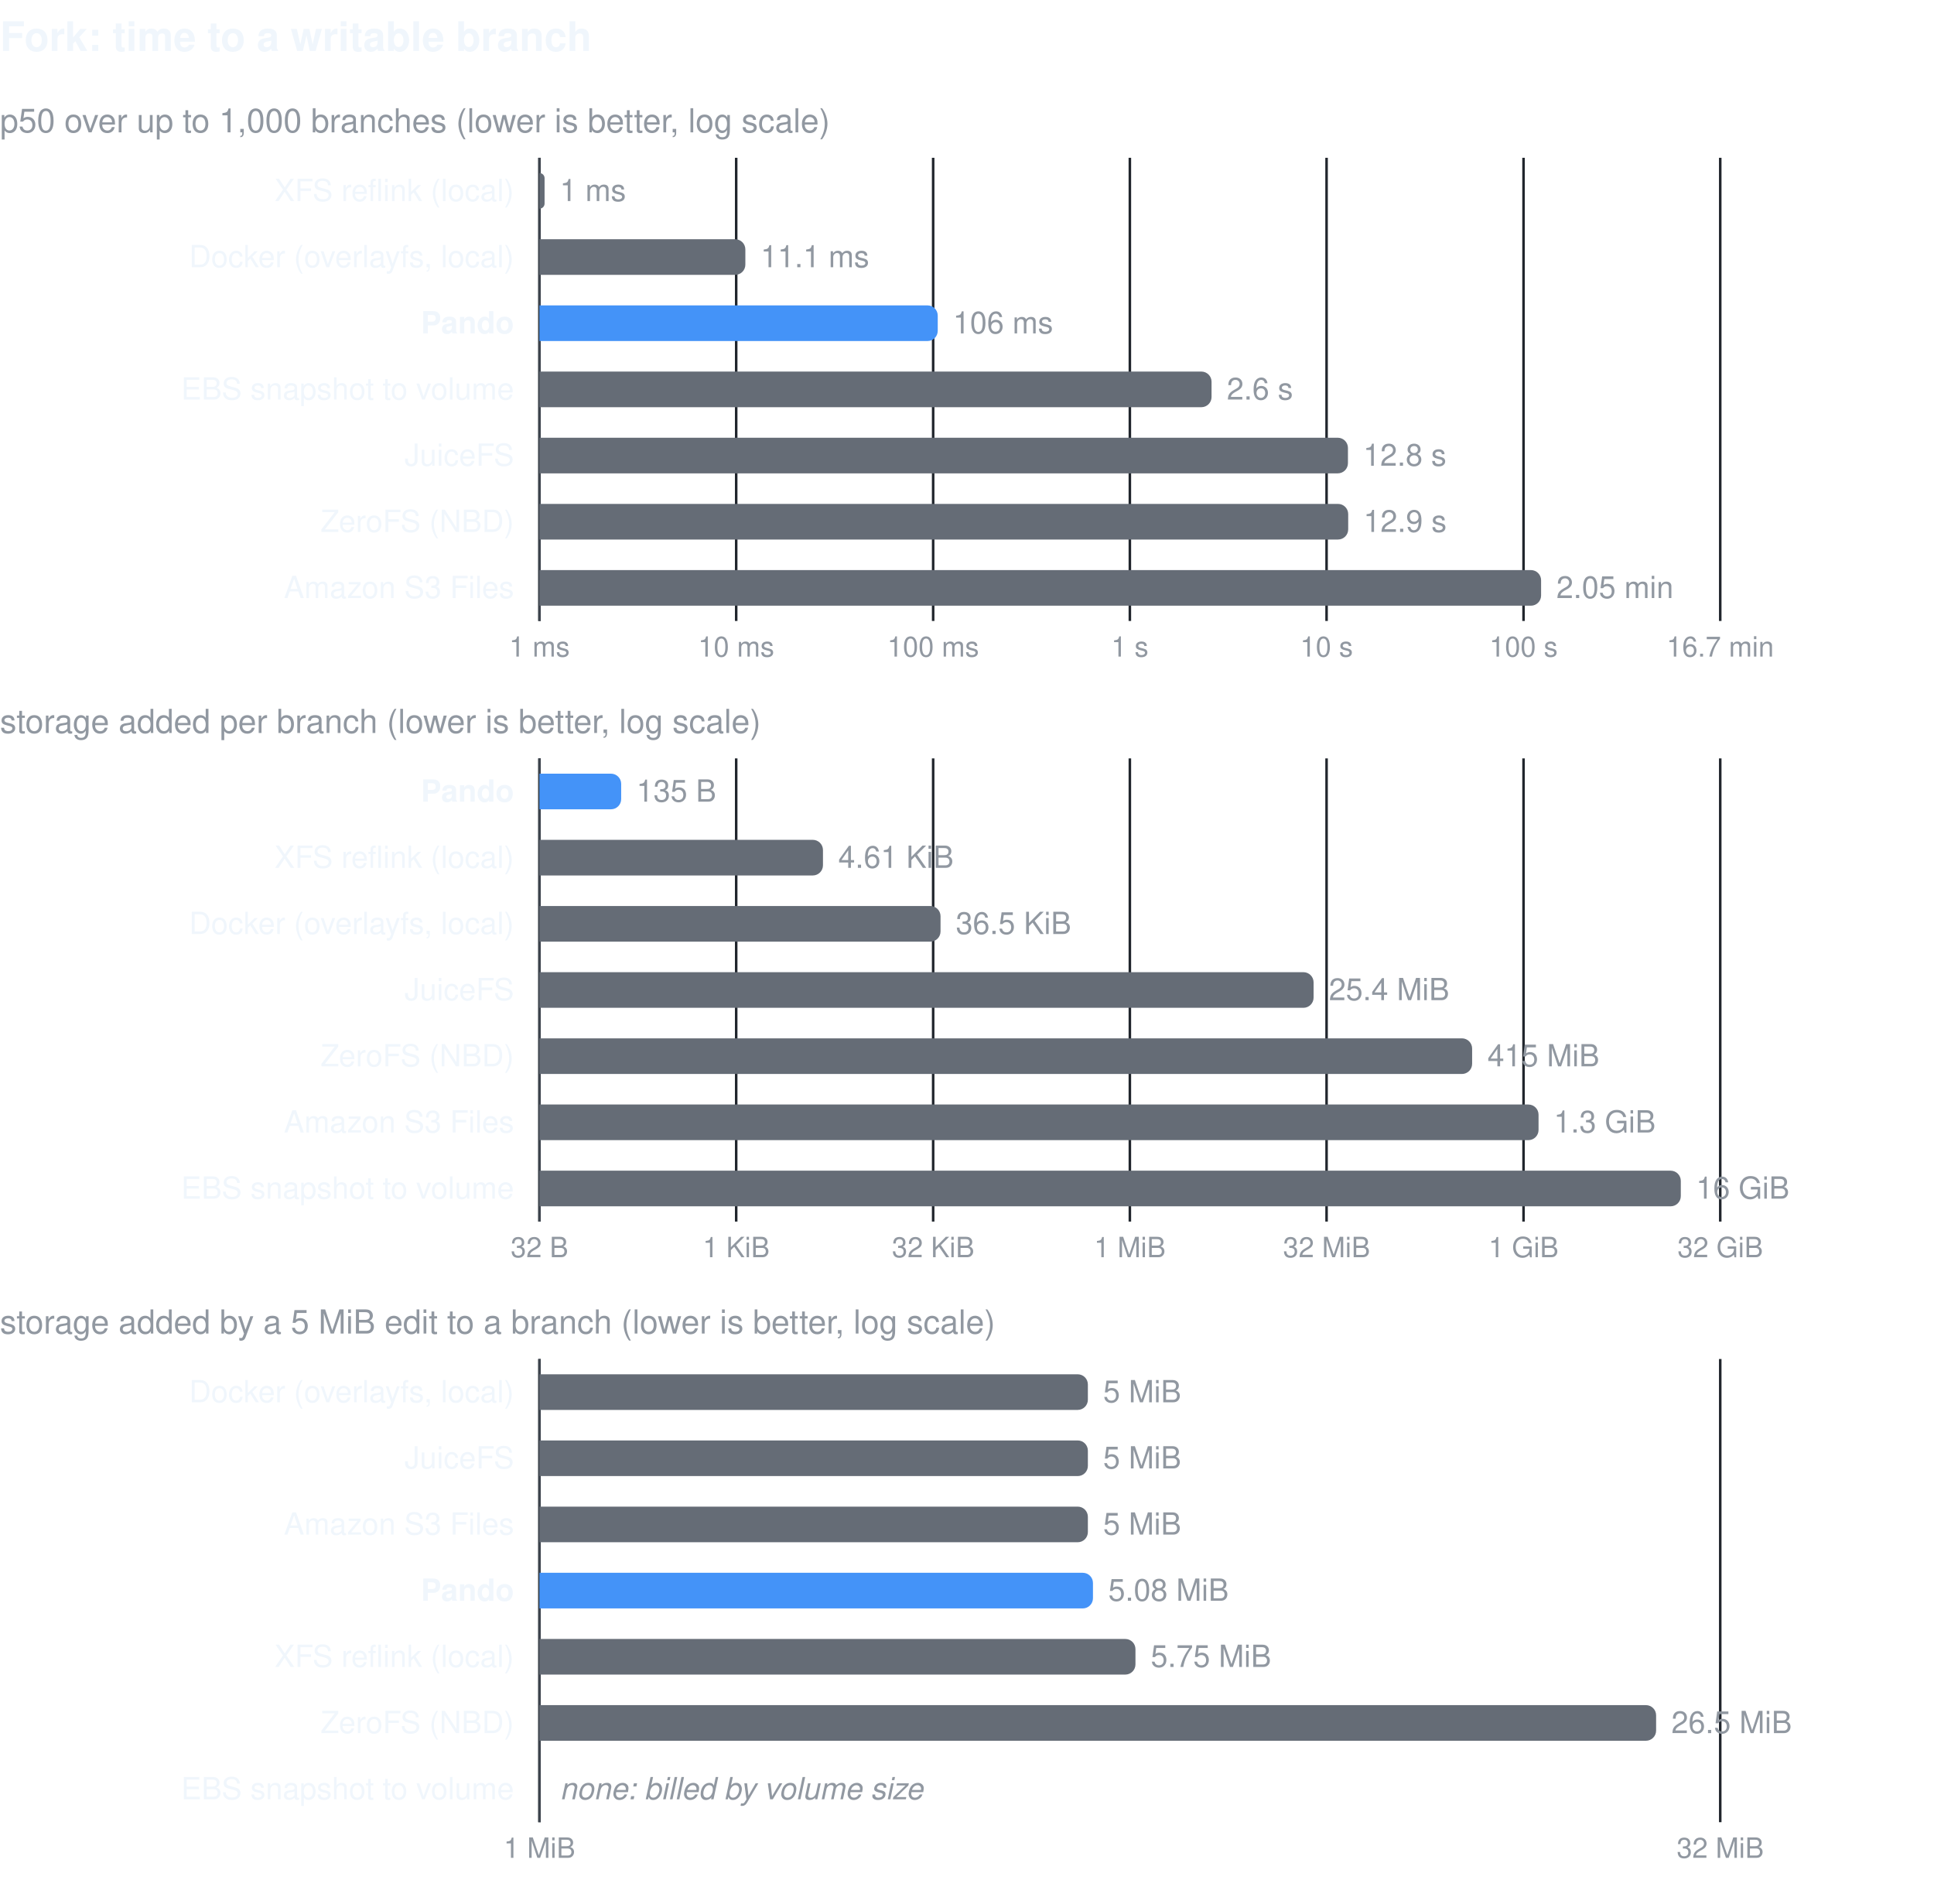
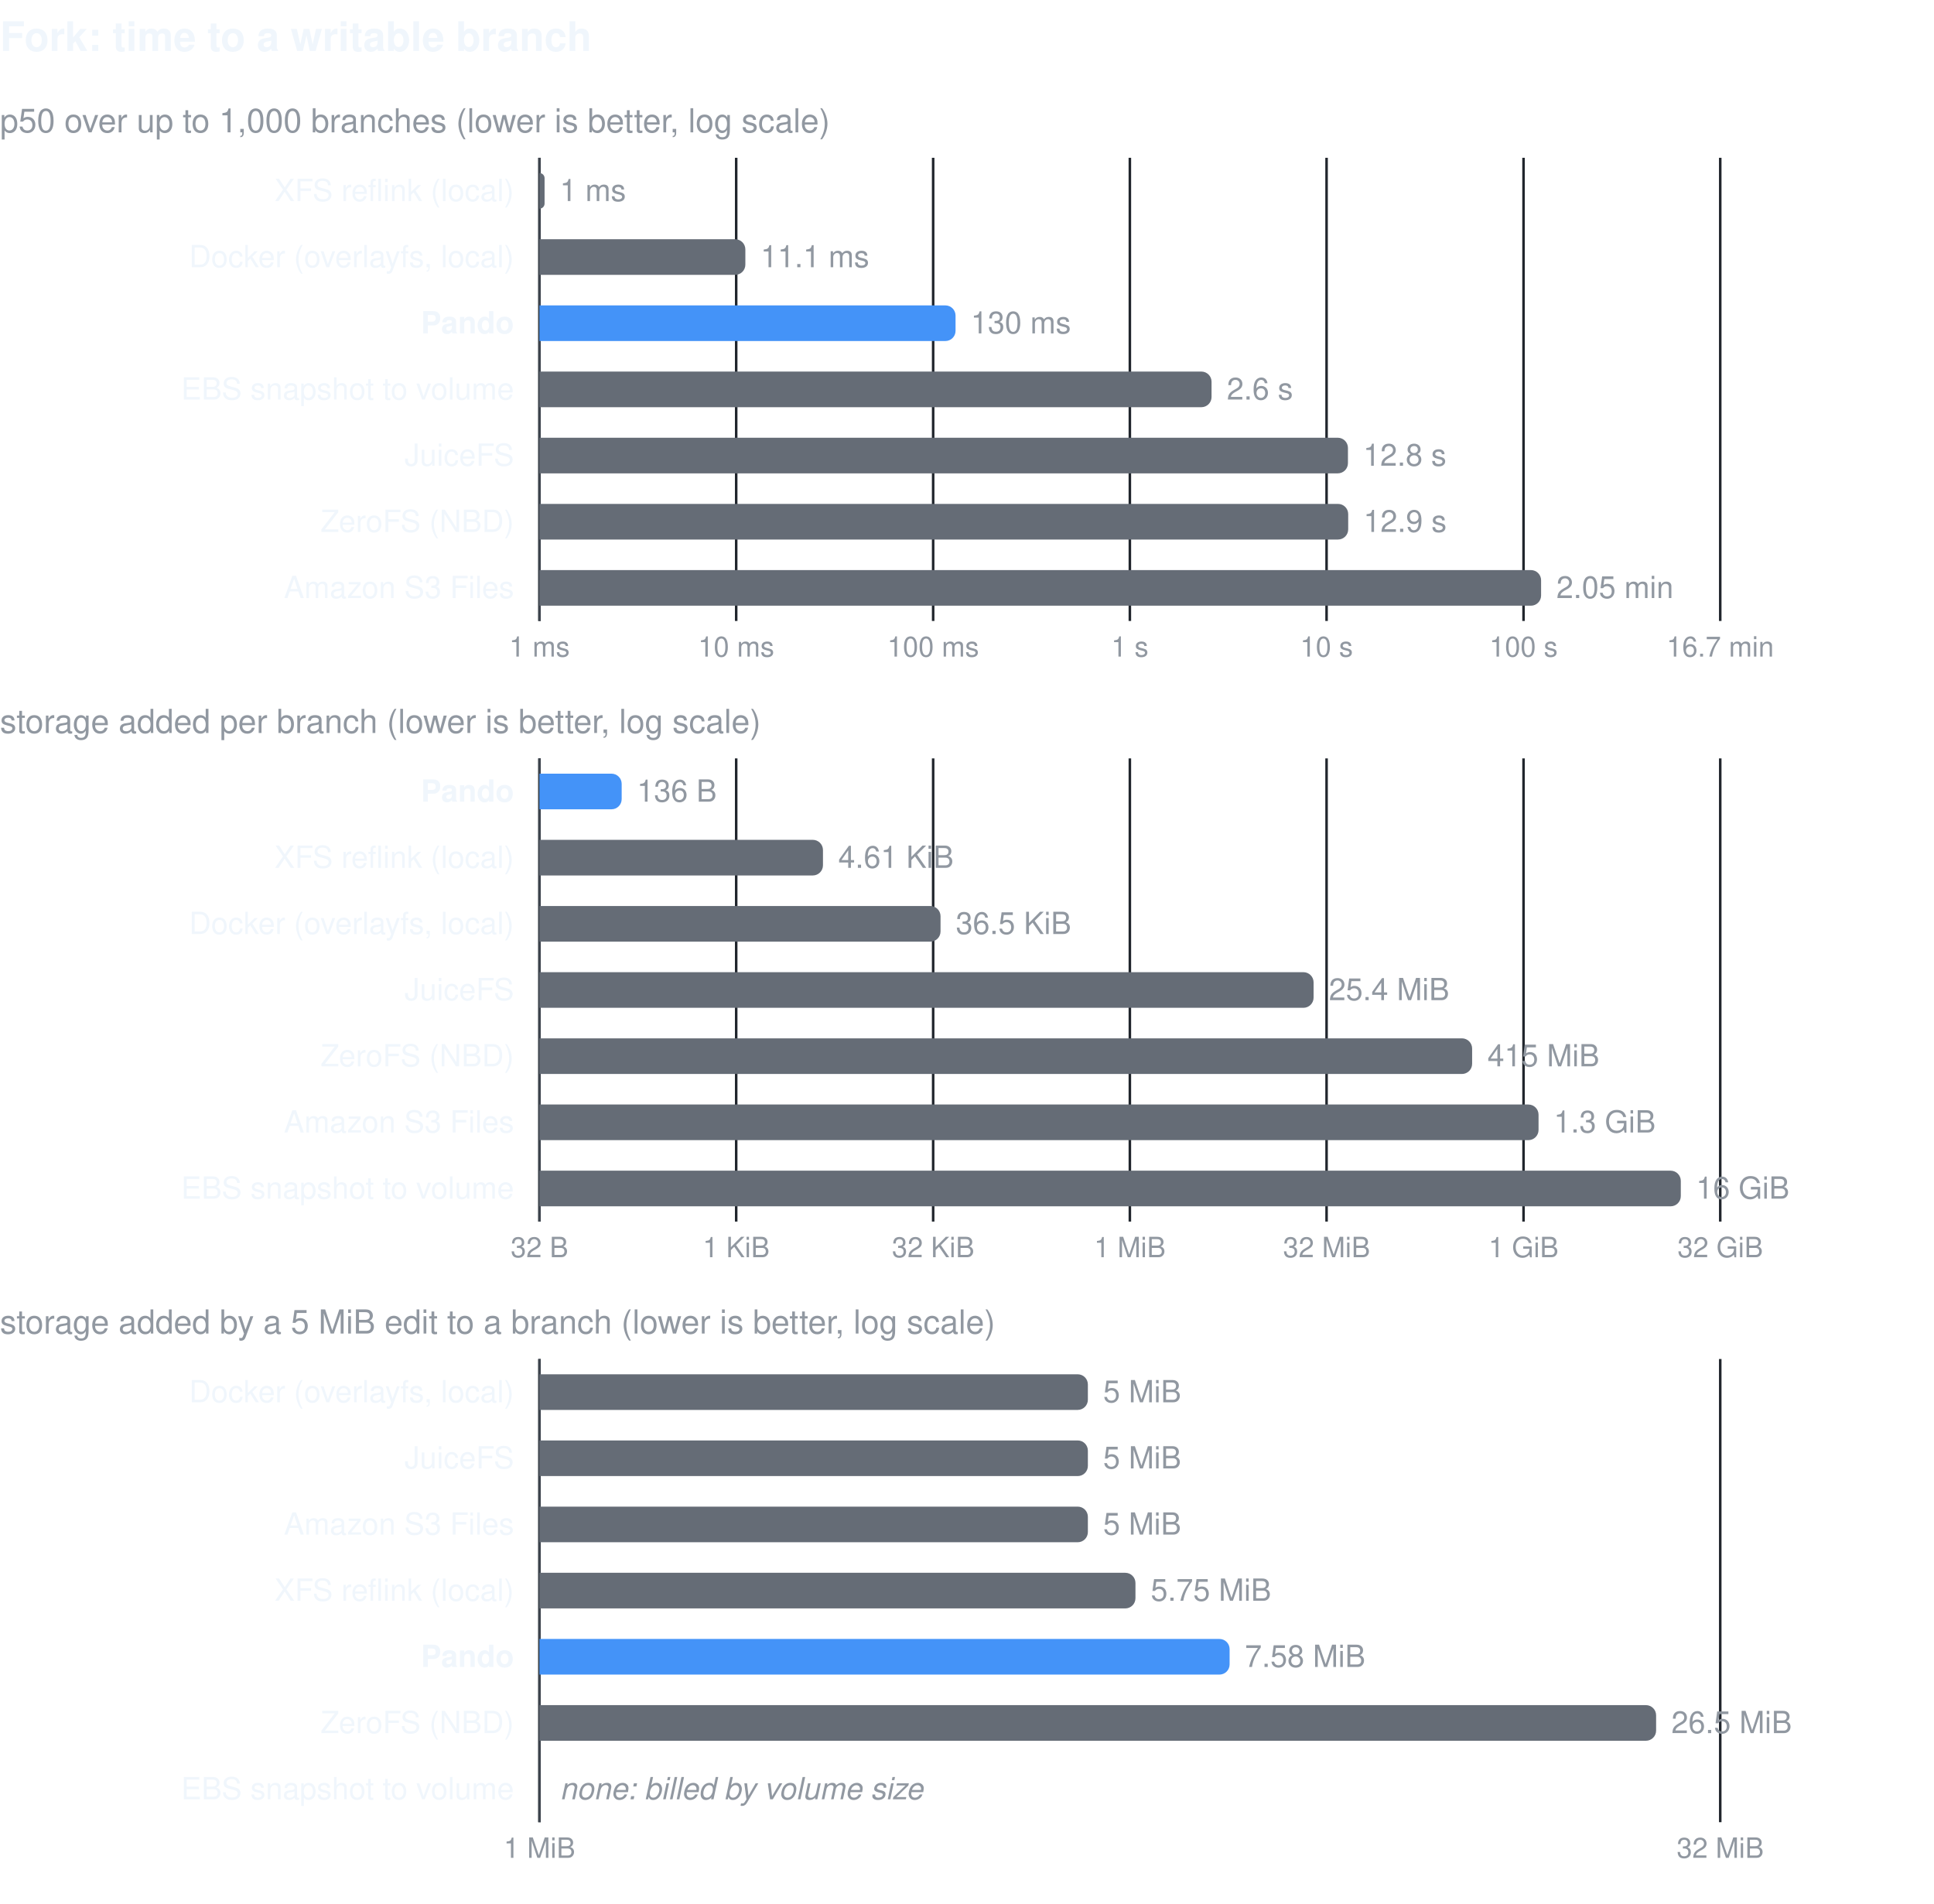
<svg xmlns="http://www.w3.org/2000/svg" width="760" height="748" viewBox="0 0 760 748" font-family="-apple-system, BlinkMacSystemFont, 'Segoe UI', Helvetica, Arial, sans-serif" role="img">
  <text x="0" y="20" font-size="16" font-weight="600" fill="#f0f6fc">Fork: time to a writable branch</text>
  <text x="0" y="52" font-size="13" fill="#9198a1">p50 over up to 1,000 branches (lower is better, log scale)</text>
  <line x1="212.0" y1="62" x2="212.0" y2="244" stroke="#21262d" stroke-width="1" />
  <text x="212.0" y="258" font-size="11" fill="#9198a1" text-anchor="middle">1 ms</text>
  <line x1="289.3" y1="62" x2="289.3" y2="244" stroke="#21262d" stroke-width="1" />
  <text x="289.3" y="258" font-size="11" fill="#9198a1" text-anchor="middle">10 ms</text>
  <line x1="366.7" y1="62" x2="366.7" y2="244" stroke="#21262d" stroke-width="1" />
  <text x="366.7" y="258" font-size="11" fill="#9198a1" text-anchor="middle">100 ms</text>
  <line x1="444.0" y1="62" x2="444.0" y2="244" stroke="#21262d" stroke-width="1" />
  <text x="444.0" y="258" font-size="11" fill="#9198a1" text-anchor="middle">1 s</text>
  <line x1="521.3" y1="62" x2="521.3" y2="244" stroke="#21262d" stroke-width="1" />
  <text x="521.3" y="258" font-size="11" fill="#9198a1" text-anchor="middle">10 s</text>
  <line x1="598.7" y1="62" x2="598.7" y2="244" stroke="#21262d" stroke-width="1" />
  <text x="598.7" y="258" font-size="11" fill="#9198a1" text-anchor="middle">100 s</text>
  <line x1="676.0" y1="62" x2="676.0" y2="244" stroke="#21262d" stroke-width="1" />
  <text x="676.0" y="258" font-size="11" fill="#9198a1" text-anchor="middle">16.7 min</text>
  <line x1="212" y1="62" x2="212" y2="244" stroke="#3d444d" stroke-width="1" />
  <text x="202" y="79.0" font-size="12" fill="#f0f6fc" text-anchor="end">XFS reflink (local)</text>
  <path d="M212,68.0 h0.0 a2,2 0 0 1 2,2 v10 a2,2 0 0 1 -2,2 h-0.0 z" fill="#656c76" />
  <text x="220.0" y="79.0" font-size="12" fill="#9198a1">1 ms</text>
  <text x="202" y="105.0" font-size="12" fill="#f0f6fc" text-anchor="end">Docker (overlayfs, local)</text>
  <path d="M212,94.0 h76.9 a4,4 0 0 1 4,4 v6 a4,4 0 0 1 -4,4 h-76.9 z" fill="#656c76" />
  <text x="298.9" y="105.0" font-size="12" fill="#9198a1">11.1 ms</text>
  <text x="202" y="131.0" font-size="12" fill="#f0f6fc" text-anchor="end" font-weight="600">Pando</text>
-   <path d="M212,120.0 h152.5 a4,4 0 0 1 4,4 v6 a4,4 0 0 1 -4,4 h-152.5 z" fill="#4493f8" />
-   <text x="374.5" y="131.0" font-size="12" fill="#9198a1">106 ms</text>
+   <path d="M212,120.0 h159.5 a4,4 0 0 1 4,4 v6 a4,4 0 0 1 -4,4 h-159.5 z" fill="#4493f8" />
+   <text x="381.5" y="131.0" font-size="12" fill="#9198a1">130 ms</text>
  <text x="202" y="157.0" font-size="12" fill="#f0f6fc" text-anchor="end">EBS snapshot to volume</text>
  <path d="M212,146.0 h260.1 a4,4 0 0 1 4,4 v6 a4,4 0 0 1 -4,4 h-260.1 z" fill="#656c76" />
  <text x="482.1" y="157.0" font-size="12" fill="#9198a1">2.6 s</text>
  <text x="202" y="183.0" font-size="12" fill="#f0f6fc" text-anchor="end">JuiceFS</text>
  <path d="M212,172.0 h313.7 a4,4 0 0 1 4,4 v6 a4,4 0 0 1 -4,4 h-313.7 z" fill="#656c76" />
  <text x="535.7" y="183.0" font-size="12" fill="#9198a1">12.8 s</text>
  <text x="202" y="209.0" font-size="12" fill="#f0f6fc" text-anchor="end">ZeroFS (NBD)</text>
  <path d="M212,198.0 h313.8 a4,4 0 0 1 4,4 v6 a4,4 0 0 1 -4,4 h-313.8 z" fill="#656c76" />
  <text x="535.8" y="209.0" font-size="12" fill="#9198a1">12.9 s</text>
  <text x="202" y="235.0" font-size="12" fill="#f0f6fc" text-anchor="end">Amazon S3 Files</text>
  <path d="M212,224.0 h389.6 a4,4 0 0 1 4,4 v6 a4,4 0 0 1 -4,4 h-389.6 z" fill="#656c76" />
  <text x="611.6" y="235.0" font-size="12" fill="#9198a1">2.05 min</text>
  <text x="0" y="288" font-size="13" fill="#9198a1">storage added per branch (lower is better, log scale)</text>
  <line x1="212.0" y1="298" x2="212.0" y2="480" stroke="#21262d" stroke-width="1" />
  <text x="212.0" y="494" font-size="11" fill="#9198a1" text-anchor="middle">32 B</text>
  <line x1="289.3" y1="298" x2="289.3" y2="480" stroke="#21262d" stroke-width="1" />
  <text x="289.3" y="494" font-size="11" fill="#9198a1" text-anchor="middle">1 KiB</text>
  <line x1="366.7" y1="298" x2="366.7" y2="480" stroke="#21262d" stroke-width="1" />
  <text x="366.7" y="494" font-size="11" fill="#9198a1" text-anchor="middle">32 KiB</text>
  <line x1="444.0" y1="298" x2="444.0" y2="480" stroke="#21262d" stroke-width="1" />
  <text x="444.0" y="494" font-size="11" fill="#9198a1" text-anchor="middle">1 MiB</text>
  <line x1="521.3" y1="298" x2="521.3" y2="480" stroke="#21262d" stroke-width="1" />
  <text x="521.3" y="494" font-size="11" fill="#9198a1" text-anchor="middle">32 MiB</text>
  <line x1="598.7" y1="298" x2="598.7" y2="480" stroke="#21262d" stroke-width="1" />
  <text x="598.7" y="494" font-size="11" fill="#9198a1" text-anchor="middle">1 GiB</text>
  <line x1="676.0" y1="298" x2="676.0" y2="480" stroke="#21262d" stroke-width="1" />
  <text x="676.0" y="494" font-size="11" fill="#9198a1" text-anchor="middle">32 GiB</text>
  <line x1="212" y1="298" x2="212" y2="480" stroke="#3d444d" stroke-width="1" />
  <text x="202" y="315.0" font-size="12" fill="#f0f6fc" text-anchor="end" font-weight="600">Pando</text>
-   <path d="M212,304.0 h28.1 a4,4 0 0 1 4,4 v6 a4,4 0 0 1 -4,4 h-28.1 z" fill="#4493f8" />
-   <text x="250.1" y="315.0" font-size="12" fill="#9198a1">135 B</text>
+   <path d="M212,304.0 h28.3 a4,4 0 0 1 4,4 v6 a4,4 0 0 1 -4,4 h-28.3 z" fill="#4493f8" />
+   <text x="250.3" y="315.0" font-size="12" fill="#9198a1">136 B</text>
  <text x="202" y="341.0" font-size="12" fill="#f0f6fc" text-anchor="end">XFS reflink (local)</text>
  <path d="M212,330.0 h107.4 a4,4 0 0 1 4,4 v6 a4,4 0 0 1 -4,4 h-107.4 z" fill="#656c76" />
  <text x="329.4" y="341.0" font-size="12" fill="#9198a1">4.61 KiB</text>
  <text x="202" y="367.0" font-size="12" fill="#f0f6fc" text-anchor="end">Docker (overlayfs, local)</text>
  <path d="M212,356.0 h153.6 a4,4 0 0 1 4,4 v6 a4,4 0 0 1 -4,4 h-153.6 z" fill="#656c76" />
  <text x="375.6" y="367.0" font-size="12" fill="#9198a1">36.5 KiB</text>
  <text x="202" y="393.0" font-size="12" fill="#f0f6fc" text-anchor="end">JuiceFS</text>
  <path d="M212,382.0 h300.2 a4,4 0 0 1 4,4 v6 a4,4 0 0 1 -4,4 h-300.2 z" fill="#656c76" />
  <text x="522.2" y="393.0" font-size="12" fill="#9198a1">25.4 MiB</text>
  <text x="202" y="419.0" font-size="12" fill="#f0f6fc" text-anchor="end">ZeroFS (NBD)</text>
  <path d="M212,408.0 h362.5 a4,4 0 0 1 4,4 v6 a4,4 0 0 1 -4,4 h-362.5 z" fill="#656c76" />
  <text x="584.5" y="419.0" font-size="12" fill="#9198a1">415 MiB</text>
  <text x="202" y="445.0" font-size="12" fill="#f0f6fc" text-anchor="end">Amazon S3 Files</text>
  <path d="M212,434.0 h388.6 a4,4 0 0 1 4,4 v6 a4,4 0 0 1 -4,4 h-388.6 z" fill="#656c76" />
  <text x="610.6" y="445.0" font-size="12" fill="#9198a1">1.3 GiB</text>
  <text x="202" y="471.0" font-size="12" fill="#f0f6fc" text-anchor="end">EBS snapshot to volume</text>
  <path d="M212,460.0 h444.5 a4,4 0 0 1 4,4 v6 a4,4 0 0 1 -4,4 h-444.5 z" fill="#656c76" />
  <text x="666.5" y="471.0" font-size="12" fill="#9198a1">16 GiB</text>
  <text x="0" y="524" font-size="13" fill="#9198a1">storage added by a 5 MiB edit to a branch (lower is better, log scale)</text>
  <line x1="212.0" y1="534" x2="212.0" y2="716" stroke="#21262d" stroke-width="1" />
  <text x="212.0" y="730" font-size="11" fill="#9198a1" text-anchor="middle">1 MiB</text>
  <line x1="676.0" y1="534" x2="676.0" y2="716" stroke="#21262d" stroke-width="1" />
  <text x="676.0" y="730" font-size="11" fill="#9198a1" text-anchor="middle">32 MiB</text>
  <line x1="212" y1="534" x2="212" y2="716" stroke="#3d444d" stroke-width="1" />
  <text x="202" y="551.0" font-size="12" fill="#f0f6fc" text-anchor="end">Docker (overlayfs, local)</text>
  <path d="M212,540.0 h211.5 a4,4 0 0 1 4,4 v6 a4,4 0 0 1 -4,4 h-211.5 z" fill="#656c76" />
  <text x="433.5" y="551.0" font-size="12" fill="#9198a1">5 MiB</text>
  <text x="202" y="577.0" font-size="12" fill="#f0f6fc" text-anchor="end">JuiceFS</text>
  <path d="M212,566.0 h211.5 a4,4 0 0 1 4,4 v6 a4,4 0 0 1 -4,4 h-211.5 z" fill="#656c76" />
  <text x="433.5" y="577.0" font-size="12" fill="#9198a1">5 MiB</text>
  <text x="202" y="603.0" font-size="12" fill="#f0f6fc" text-anchor="end">Amazon S3 Files</text>
  <path d="M212,592.0 h211.5 a4,4 0 0 1 4,4 v6 a4,4 0 0 1 -4,4 h-211.5 z" fill="#656c76" />
  <text x="433.5" y="603.0" font-size="12" fill="#9198a1">5 MiB</text>
-   <text x="202" y="629.0" font-size="12" fill="#f0f6fc" text-anchor="end" font-weight="600">Pando</text>
-   <path d="M212,618.0 h213.5 a4,4 0 0 1 4,4 v6 a4,4 0 0 1 -4,4 h-213.5 z" fill="#4493f8" />
-   <text x="435.5" y="629.0" font-size="12" fill="#9198a1">5.08 MiB</text>
-   <text x="202" y="655.0" font-size="12" fill="#f0f6fc" text-anchor="end">XFS reflink (local)</text>
-   <path d="M212,644.0 h230.2 a4,4 0 0 1 4,4 v6 a4,4 0 0 1 -4,4 h-230.2 z" fill="#656c76" />
-   <text x="452.2" y="655.0" font-size="12" fill="#9198a1">5.75 MiB</text>
+   <text x="202" y="629.0" font-size="12" fill="#f0f6fc" text-anchor="end">XFS reflink (local)</text>
+   <path d="M212,618.0 h230.2 a4,4 0 0 1 4,4 v6 a4,4 0 0 1 -4,4 h-230.2 z" fill="#656c76" />
+   <text x="452.2" y="629.0" font-size="12" fill="#9198a1">5.75 MiB</text>
+   <text x="202" y="655.0" font-size="12" fill="#f0f6fc" text-anchor="end" font-weight="600">Pando</text>
+   <path d="M212,644.0 h267.2 a4,4 0 0 1 4,4 v6 a4,4 0 0 1 -4,4 h-267.2 z" fill="#4493f8" />
+   <text x="489.2" y="655.0" font-size="12" fill="#9198a1">7.58 MiB</text>
  <text x="202" y="681.0" font-size="12" fill="#f0f6fc" text-anchor="end">ZeroFS (NBD)</text>
  <path d="M212,670.0 h434.8 a4,4 0 0 1 4,4 v6 a4,4 0 0 1 -4,4 h-434.8 z" fill="#656c76" />
  <text x="656.8" y="681.0" font-size="12" fill="#9198a1">26.5 MiB</text>
  <text x="202" y="707.0" font-size="12" fill="#f0f6fc" text-anchor="end">EBS snapshot to volume</text>
  <text x="220" y="707.0" font-size="12" font-style="italic" fill="#9198a1">none: billed by volume size</text>
</svg>
